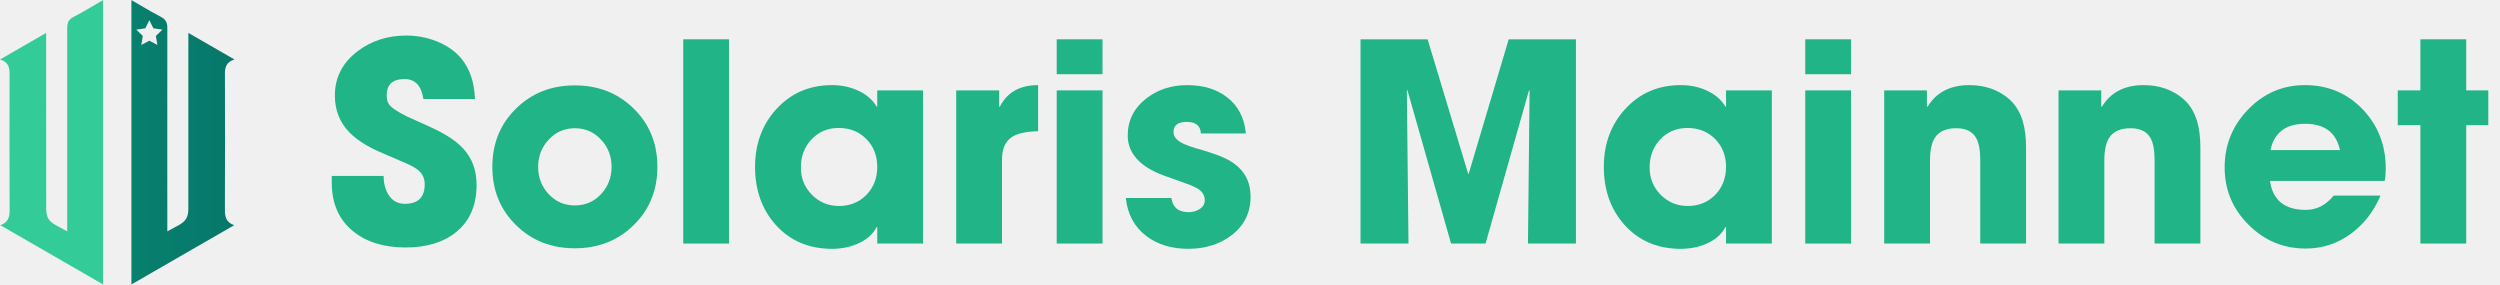
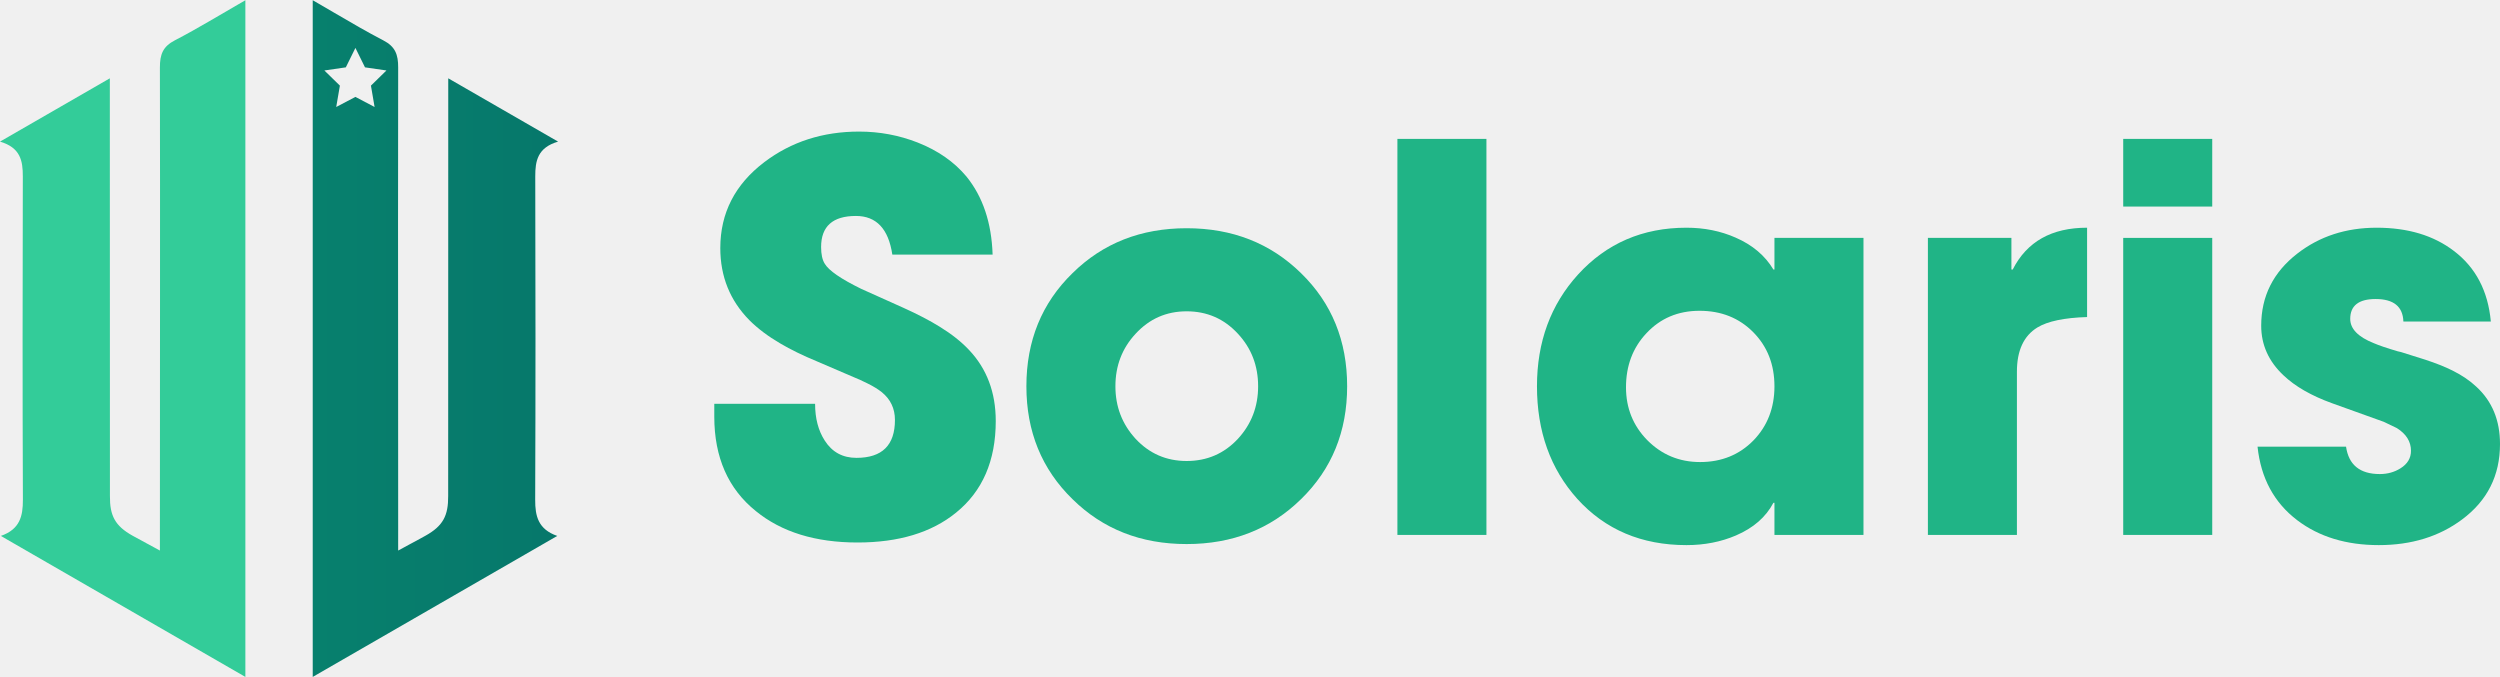
- <svg xmlns="http://www.w3.org/2000/svg" width="211" height="24" viewBox="0 0 211 24" fill="none">
-   <g clip-path="url(#clip0_8621_41710)">
-     <path d="M8.702 24.008C5.78 22.323 2.938 20.684 0.029 19.007C0.707 18.771 0.815 18.305 0.812 17.722C0.797 13.901 0.8 10.08 0.809 6.259C0.811 5.707 0.728 5.236 0 5.022C1.329 4.257 2.556 3.549 3.895 2.778C3.895 3.231 3.895 3.551 3.895 3.87C3.899 8.443 3.899 13.021 3.899 17.59C3.894 18.287 4.077 18.651 4.703 19C5.209 19.283 5.285 19.309 5.672 19.526C5.672 19.212 5.674 19.021 5.672 18.799C5.672 13.339 5.682 7.957 5.672 2.395C5.67 1.933 5.776 1.651 6.201 1.43C7.025 1.004 7.818 0.516 8.702 0.008V24.008Z" fill="#33CC99" />
-     <path fill-rule="evenodd" clip-rule="evenodd" d="M19.764 19.007L11.091 24.008V0.008C11.354 0.159 11.609 0.309 11.86 0.455C12.45 0.801 13.013 1.131 13.592 1.43C14.018 1.651 14.123 1.933 14.122 2.395C14.115 6.104 14.117 9.733 14.119 13.358C14.12 15.17 14.122 16.98 14.122 18.799C14.12 18.94 14.121 19.069 14.121 19.225C14.121 19.314 14.122 19.412 14.122 19.526C14.305 19.423 14.419 19.363 14.541 19.298C14.677 19.226 14.824 19.149 15.09 19C15.716 18.651 15.9 18.287 15.895 17.59V17.586C15.895 13.018 15.895 8.441 15.898 3.87V2.778L19.793 5.022C19.065 5.236 18.983 5.707 18.984 6.259C18.993 10.08 18.997 13.901 18.981 17.722C18.979 18.305 19.086 18.771 19.764 19.007ZM12.945 2.389L12.605 1.699L12.265 2.389L11.504 2.5L12.054 3.036L11.924 3.794L12.605 3.437L13.285 3.794L13.155 3.036L13.706 2.5L12.945 2.389Z" fill="url(#paint0_linear_8621_41710)" />
+ <svg xmlns="http://www.w3.org/2000/svg" width="133" height="36" viewBox="0 0 133 36" fill="none">
+   <g clip-path="url(#clip0_8783_53819)">
+     <path d="M13.054 36.012C8.67 33.484 4.407 31.026 0.044 28.511C1.061 28.157 1.222 27.457 1.218 26.583C1.195 20.851 1.2 15.12 1.214 9.388C1.216 8.56 1.093 7.854 0 7.534C1.993 6.385 3.834 5.324 5.843 4.166C5.843 4.847 5.843 5.326 5.843 5.806C5.848 12.664 5.848 19.531 5.848 26.384C5.84 27.431 6.116 27.976 7.055 28.5C7.813 28.924 7.927 28.963 8.507 29.289C8.507 28.818 8.511 28.532 8.507 28.199C8.507 20.009 8.523 11.935 8.507 3.592C8.505 2.899 8.663 2.476 9.301 2.146C10.538 1.506 11.727 0.773 13.054 0.012V36.012Z" fill="#33CC99" />
+     <path fill-rule="evenodd" clip-rule="evenodd" d="M29.646 28.511L16.637 36.012V0.012C17.032 0.239 17.415 0.463 17.79 0.683C18.676 1.201 19.521 1.696 20.389 2.146C21.027 2.476 21.185 2.899 21.183 3.592C21.172 9.156 21.176 14.599 21.18 20.038C21.181 22.755 21.183 25.47 21.183 28.199C21.181 28.411 21.182 28.604 21.182 28.837C21.183 28.971 21.183 29.118 21.183 29.289C21.458 29.134 21.629 29.044 21.813 28.947C22.016 28.84 22.237 28.723 22.636 28.5C23.575 27.976 23.85 27.431 23.843 26.384V26.376C23.843 19.526 23.843 12.661 23.847 5.806V4.166L29.69 7.534C28.598 7.854 28.474 8.56 28.476 9.388C28.49 15.12 28.495 20.851 28.472 26.583C28.468 27.457 28.629 28.157 29.646 28.511ZM19.418 3.583L18.908 2.549L18.398 3.583L17.256 3.749L18.082 4.555L17.887 5.692L18.908 5.155L19.928 5.692L19.734 4.555L20.559 3.749L19.418 3.583Z" fill="url(#paint0_linear_8783_53819)" />
  </g>
-   <path d="M40.224 15.599C40.224 17.327 39.648 18.658 38.495 19.59C37.434 20.454 36.009 20.886 34.22 20.886C32.393 20.886 30.922 20.431 29.808 19.522C28.603 18.552 28 17.179 28 15.406V14.848H32.378C32.378 15.485 32.518 16.02 32.798 16.452C33.117 16.952 33.575 17.202 34.174 17.202C35.289 17.202 35.846 16.653 35.846 15.553C35.846 15.053 35.653 14.648 35.266 14.337C35.114 14.215 34.917 14.094 34.675 13.973L34.345 13.814L32.469 13.006C31.847 12.749 31.313 12.487 30.865 12.222C30.335 11.911 29.888 11.574 29.524 11.21C28.682 10.353 28.262 9.307 28.262 8.071C28.262 6.548 28.898 5.301 30.172 4.33C31.339 3.443 32.711 3 34.288 3C35.175 3 36.024 3.159 36.835 3.478C37.715 3.826 38.419 4.319 38.95 4.956C39.663 5.835 40.042 6.968 40.087 8.356H35.732C35.565 7.234 35.038 6.673 34.152 6.673C33.143 6.673 32.639 7.124 32.639 8.026C32.639 8.344 32.692 8.587 32.798 8.754C32.973 9.049 33.5 9.413 34.379 9.845L36.198 10.664C36.835 10.952 37.366 11.229 37.79 11.494C38.306 11.812 38.73 12.15 39.064 12.506C39.837 13.325 40.224 14.356 40.224 15.599Z" fill="#20B486" />
-   <path d="M55.483 14.086C55.483 16.058 54.816 17.695 53.482 18.999C52.155 20.303 50.499 20.954 48.513 20.954C46.527 20.954 44.874 20.303 43.555 18.999C42.221 17.695 41.554 16.058 41.554 14.086C41.554 12.108 42.221 10.467 43.555 9.163C44.874 7.859 46.527 7.207 48.513 7.207C50.499 7.207 52.155 7.859 53.482 9.163C54.816 10.467 55.483 12.108 55.483 14.086ZM51.617 14.086C51.617 13.192 51.325 12.43 50.742 11.801C50.143 11.149 49.4 10.823 48.513 10.823C47.634 10.823 46.895 11.149 46.296 11.801C45.712 12.43 45.42 13.192 45.42 14.086C45.42 14.973 45.712 15.735 46.296 16.372C46.895 17.016 47.634 17.339 48.513 17.339C49.4 17.339 50.143 17.016 50.742 16.372C51.325 15.735 51.617 14.973 51.617 14.086Z" fill="#20B486" />
-   <path d="M57.666 20.556V3.318H61.532V20.556H57.666Z" fill="#20B486" />
-   <path d="M74.04 20.556V19.158H73.995C73.669 19.779 73.127 20.253 72.369 20.579C71.717 20.86 71.001 21 70.22 21C68.272 21 66.691 20.329 65.478 18.987C64.311 17.683 63.727 16.05 63.727 14.086C63.727 12.153 64.322 10.531 65.512 9.22C66.748 7.863 68.317 7.184 70.22 7.184C70.993 7.184 71.706 7.328 72.358 7.617C73.085 7.935 73.631 8.397 73.995 9.004H74.04V7.628H77.906V20.556H74.04ZM74.04 14.086C74.04 13.139 73.733 12.354 73.119 11.733C72.505 11.111 71.728 10.8 70.788 10.8C69.856 10.8 69.087 11.126 68.48 11.778C67.889 12.408 67.593 13.192 67.593 14.132C67.593 15.034 67.9 15.8 68.514 16.429C69.143 17.066 69.909 17.384 70.811 17.384C71.743 17.384 72.517 17.07 73.131 16.44C73.737 15.811 74.04 15.027 74.04 14.086Z" fill="#20B486" />
-   <path d="M87.617 11.073C86.624 11.104 85.904 11.255 85.457 11.528C84.865 11.892 84.57 12.533 84.57 13.45V20.556H80.704V7.628H84.331V9.004H84.388C85.002 7.791 86.078 7.184 87.617 7.184V11.073Z" fill="#20B486" />
-   <path d="M89.186 6.263V3.318H93.052V6.263H89.186ZM89.186 20.556V7.628H93.052V20.556H89.186Z" fill="#20B486" />
-   <path d="M105.549 16.599C105.549 17.972 104.999 19.067 103.9 19.886C102.907 20.629 101.702 21 100.284 21C98.874 21 97.695 20.64 96.748 19.92C95.74 19.154 95.164 18.085 95.02 16.713H98.863C98.977 17.509 99.466 17.907 100.33 17.907C100.663 17.907 100.963 17.824 101.228 17.657C101.531 17.468 101.683 17.213 101.683 16.895C101.683 16.493 101.478 16.164 101.069 15.906L100.5 15.633L98.26 14.826C97.358 14.5 96.653 14.094 96.145 13.609C95.501 13.002 95.179 12.282 95.179 11.448C95.179 10.167 95.702 9.121 96.748 8.31C97.711 7.56 98.859 7.184 100.193 7.184C101.55 7.184 102.668 7.522 103.548 8.196C104.495 8.917 105.03 9.94 105.151 11.267H101.353C101.33 10.615 100.929 10.289 100.148 10.289C99.412 10.289 99.045 10.577 99.045 11.153C99.045 11.585 99.386 11.938 100.068 12.21C100.296 12.309 100.641 12.426 101.103 12.563C101.141 12.57 101.19 12.582 101.251 12.597L102.297 12.927C102.759 13.078 103.157 13.238 103.491 13.404C103.9 13.609 104.245 13.844 104.526 14.109C105.208 14.739 105.549 15.569 105.549 16.599Z" fill="#20B486" />
-   <path d="M128.961 20.556L129.098 7.651L129.052 7.605L125.38 20.556H122.469L118.785 7.605L118.739 7.651L118.876 20.556H114.828V3.318H120.49L123.913 14.666H123.958L127.335 3.318H133.009V20.556H128.961Z" fill="#20B486" />
-   <path d="M145.677 20.556V19.158H145.631C145.305 19.779 144.763 20.253 144.005 20.579C143.353 20.86 142.637 21 141.856 21C139.908 21 138.327 20.329 137.114 18.987C135.947 17.683 135.363 16.05 135.363 14.086C135.363 12.153 135.958 10.531 137.148 9.22C138.384 7.863 139.953 7.184 141.856 7.184C142.629 7.184 143.342 7.328 143.994 7.617C144.721 7.935 145.267 8.397 145.631 9.004H145.677V7.628H149.543V20.556H145.677ZM145.677 14.086C145.677 13.139 145.37 12.354 144.756 11.733C144.142 11.111 143.364 10.8 142.425 10.8C141.492 10.8 140.723 11.126 140.116 11.778C139.525 12.408 139.229 13.192 139.229 14.132C139.229 15.034 139.536 15.8 140.15 16.429C140.78 17.066 141.545 17.384 142.447 17.384C143.38 17.384 144.153 17.07 144.767 16.44C145.373 15.811 145.677 15.027 145.677 14.086Z" fill="#20B486" />
-   <path d="M152.363 6.263V3.318H156.229V6.263H152.363ZM152.363 20.556V7.628H156.229V20.556H152.363Z" fill="#20B486" />
-   <path d="M167.133 20.556V13.495C167.133 12.654 167.012 12.028 166.769 11.619C166.459 11.088 165.905 10.823 165.109 10.823C164.268 10.823 163.673 11.081 163.324 11.596C163.036 12.021 162.892 12.665 162.892 13.529V20.556H159.026V7.628H162.63V9.004H162.687C163.43 7.791 164.601 7.184 166.201 7.184C167.512 7.184 168.615 7.56 169.51 8.31C170.071 8.78 170.473 9.413 170.715 10.209C170.905 10.831 170.999 11.585 170.999 12.472V20.556H167.133Z" fill="#20B486" />
-   <path d="M181.847 20.556V13.495C181.847 12.654 181.726 12.028 181.483 11.619C181.172 11.088 180.619 10.823 179.823 10.823C178.982 10.823 178.387 11.081 178.038 11.596C177.75 12.021 177.606 12.665 177.606 13.529V20.556H173.74V7.628H177.344V9.004H177.401C178.144 7.791 179.315 7.184 180.915 7.184C182.226 7.184 183.329 7.56 184.224 8.31C184.785 8.78 185.186 9.413 185.429 10.209C185.618 10.831 185.713 11.585 185.713 12.472V20.556H181.847Z" fill="#20B486" />
-   <path d="M201.359 14.246C201.359 14.617 201.329 14.958 201.268 15.269H191.581C191.823 16.899 192.831 17.714 194.605 17.714C195.53 17.714 196.315 17.312 196.959 16.509H200.916C200.34 17.85 199.514 18.919 198.437 19.715C197.292 20.556 196.015 20.977 194.605 20.977C192.718 20.977 191.107 20.306 189.773 18.965C188.431 17.63 187.76 16.02 187.76 14.132C187.76 12.237 188.416 10.611 189.727 9.254C191.054 7.874 192.657 7.184 194.537 7.184C196.493 7.184 198.126 7.874 199.438 9.254C200.719 10.611 201.359 12.275 201.359 14.246ZM197.493 12.665C197.175 11.187 196.197 10.448 194.56 10.448C192.922 10.448 191.944 11.187 191.626 12.665H197.493Z" fill="#20B486" />
-   <path d="M208.148 10.562V20.556H204.282V10.562H202.371V7.628H204.282V3.318H208.148V7.628H210.013V10.562H208.148Z" fill="#20B486" />
+   <path d="M52.974 22.399C52.974 24.511 52.269 26.137 50.857 27.277C49.557 28.333 47.811 28.861 45.62 28.861C43.382 28.861 41.58 28.305 40.215 27.193C38.738 26.007 38 24.33 38 22.162V21.481H43.363C43.363 22.26 43.535 22.913 43.878 23.441C44.268 24.052 44.83 24.358 45.564 24.358C46.929 24.358 47.611 23.686 47.611 22.343C47.611 21.732 47.375 21.236 46.901 20.856C46.715 20.708 46.474 20.559 46.177 20.411L45.773 20.217L43.474 19.23C42.713 18.915 42.058 18.595 41.51 18.271C40.86 17.891 40.312 17.479 39.867 17.034C38.836 15.987 38.32 14.709 38.32 13.198C38.32 11.336 39.1 9.812 40.661 8.626C42.091 7.542 43.772 7 45.703 7C46.79 7 47.83 7.195 48.823 7.584C49.901 8.01 50.764 8.612 51.414 9.39C52.287 10.465 52.752 11.85 52.807 13.546H47.472C47.268 12.175 46.622 11.489 45.536 11.489C44.301 11.489 43.683 12.04 43.683 13.143C43.683 13.532 43.748 13.828 43.878 14.032C44.092 14.394 44.737 14.838 45.815 15.366L48.043 16.367C48.823 16.719 49.473 17.057 49.993 17.382C50.625 17.771 51.145 18.183 51.553 18.618C52.501 19.619 52.974 20.879 52.974 22.399Z" fill="#20B486" />
+   <path d="M71.668 20.55C71.668 22.959 70.851 24.96 69.216 26.554C67.591 28.148 65.562 28.944 63.129 28.944C60.696 28.944 58.672 28.148 57.056 26.554C55.421 24.96 54.604 22.959 54.604 20.55C54.604 18.132 55.421 16.126 57.056 14.533C58.672 12.939 60.696 12.142 63.129 12.142C65.562 12.142 67.591 12.939 69.216 14.533C70.851 16.126 71.668 18.132 71.668 20.55ZM66.932 20.55C66.932 19.457 66.574 18.526 65.859 17.757C65.126 16.96 64.216 16.562 63.129 16.562C62.052 16.562 61.146 16.96 60.413 17.757C59.698 18.526 59.34 19.457 59.34 20.55C59.34 21.634 59.698 22.565 60.413 23.344C61.146 24.131 62.052 24.525 63.129 24.525C64.216 24.525 65.126 24.131 65.859 23.344C66.574 22.565 66.932 21.634 66.932 20.55Z" fill="#20B486" />
+   <path d="M74.342 28.458V7.389H79.078V28.458H74.342Z" fill="#20B486" />
+   <path d="M94.401 28.458V26.749H94.345C93.946 27.508 93.282 28.087 92.353 28.486C91.555 28.829 90.677 29 89.721 29C87.334 29 85.398 28.18 83.912 26.54C82.482 24.947 81.767 22.95 81.767 20.55C81.767 18.188 82.496 16.205 83.954 14.602C85.468 12.944 87.39 12.114 89.721 12.114C90.668 12.114 91.541 12.29 92.339 12.643C93.231 13.032 93.9 13.597 94.345 14.338H94.401V12.656H99.137V28.458H94.401ZM94.401 20.55C94.401 19.392 94.025 18.433 93.273 17.673C92.52 16.914 91.569 16.534 90.417 16.534C89.275 16.534 88.332 16.932 87.589 17.729C86.865 18.498 86.503 19.457 86.503 20.606C86.503 21.708 86.879 22.644 87.631 23.413C88.402 24.191 89.34 24.581 90.445 24.581C91.587 24.581 92.534 24.196 93.287 23.427C94.03 22.658 94.401 21.699 94.401 20.55Z" fill="#20B486" />
+   <path d="M111.033 16.867C109.816 16.904 108.934 17.09 108.386 17.423C107.662 17.868 107.3 18.651 107.3 19.772V28.458H102.564V12.656H107.007V14.338H107.077C107.829 12.855 109.148 12.114 111.033 12.114V16.867Z" fill="#20B486" />
+   <path d="M112.955 10.989V7.389H117.691V10.989H112.955ZM112.955 28.458V12.656H117.691V28.458H112.955Z" fill="#20B486" />
+   <path d="M133 23.622C133 25.299 132.327 26.637 130.98 27.638C129.764 28.546 128.287 29 126.551 29C124.823 29 123.379 28.56 122.218 27.68C120.983 26.744 120.278 25.438 120.101 23.761H124.809C124.949 24.733 125.548 25.22 126.606 25.22C127.015 25.22 127.382 25.118 127.707 24.914C128.078 24.683 128.264 24.372 128.264 23.983C128.264 23.492 128.013 23.089 127.512 22.774L126.815 22.44L124.071 21.454C122.966 21.055 122.102 20.559 121.48 19.966C120.691 19.225 120.296 18.345 120.296 17.326C120.296 15.76 120.937 14.482 122.218 13.49C123.398 12.573 124.805 12.114 126.439 12.114C128.101 12.114 129.471 12.527 130.548 13.351C131.709 14.231 132.364 15.482 132.512 17.104H127.86C127.832 16.307 127.34 15.908 126.383 15.908C125.483 15.908 125.032 16.261 125.032 16.965C125.032 17.493 125.45 17.924 126.286 18.257C126.565 18.378 126.987 18.521 127.554 18.688C127.6 18.697 127.66 18.711 127.735 18.73L129.016 19.133C129.583 19.318 130.07 19.512 130.479 19.716C130.98 19.966 131.403 20.254 131.746 20.578C132.582 21.347 133 22.361 133 23.622Z" fill="#20B486" />
  <defs>
-     <linearGradient id="paint0_linear_8621_41710" x1="11.091" y1="60.008" x2="54.603" y2="60.008" gradientUnits="userSpaceOnUse">
+     <linearGradient id="paint0_linear_8783_53819" x1="16.637" y1="90.011" x2="81.905" y2="90.011" gradientUnits="userSpaceOnUse">
      <stop stop-color="#07806D" />
      <stop offset="1" stop-color="#035663" />
    </linearGradient>
-     <clipPath id="clip0_8621_41710">
-       <rect width="20" height="24" fill="white" />
+     <clipPath id="clip0_8783_53819">
+       <rect width="30" height="36" fill="white" />
    </clipPath>
  </defs>
</svg>
